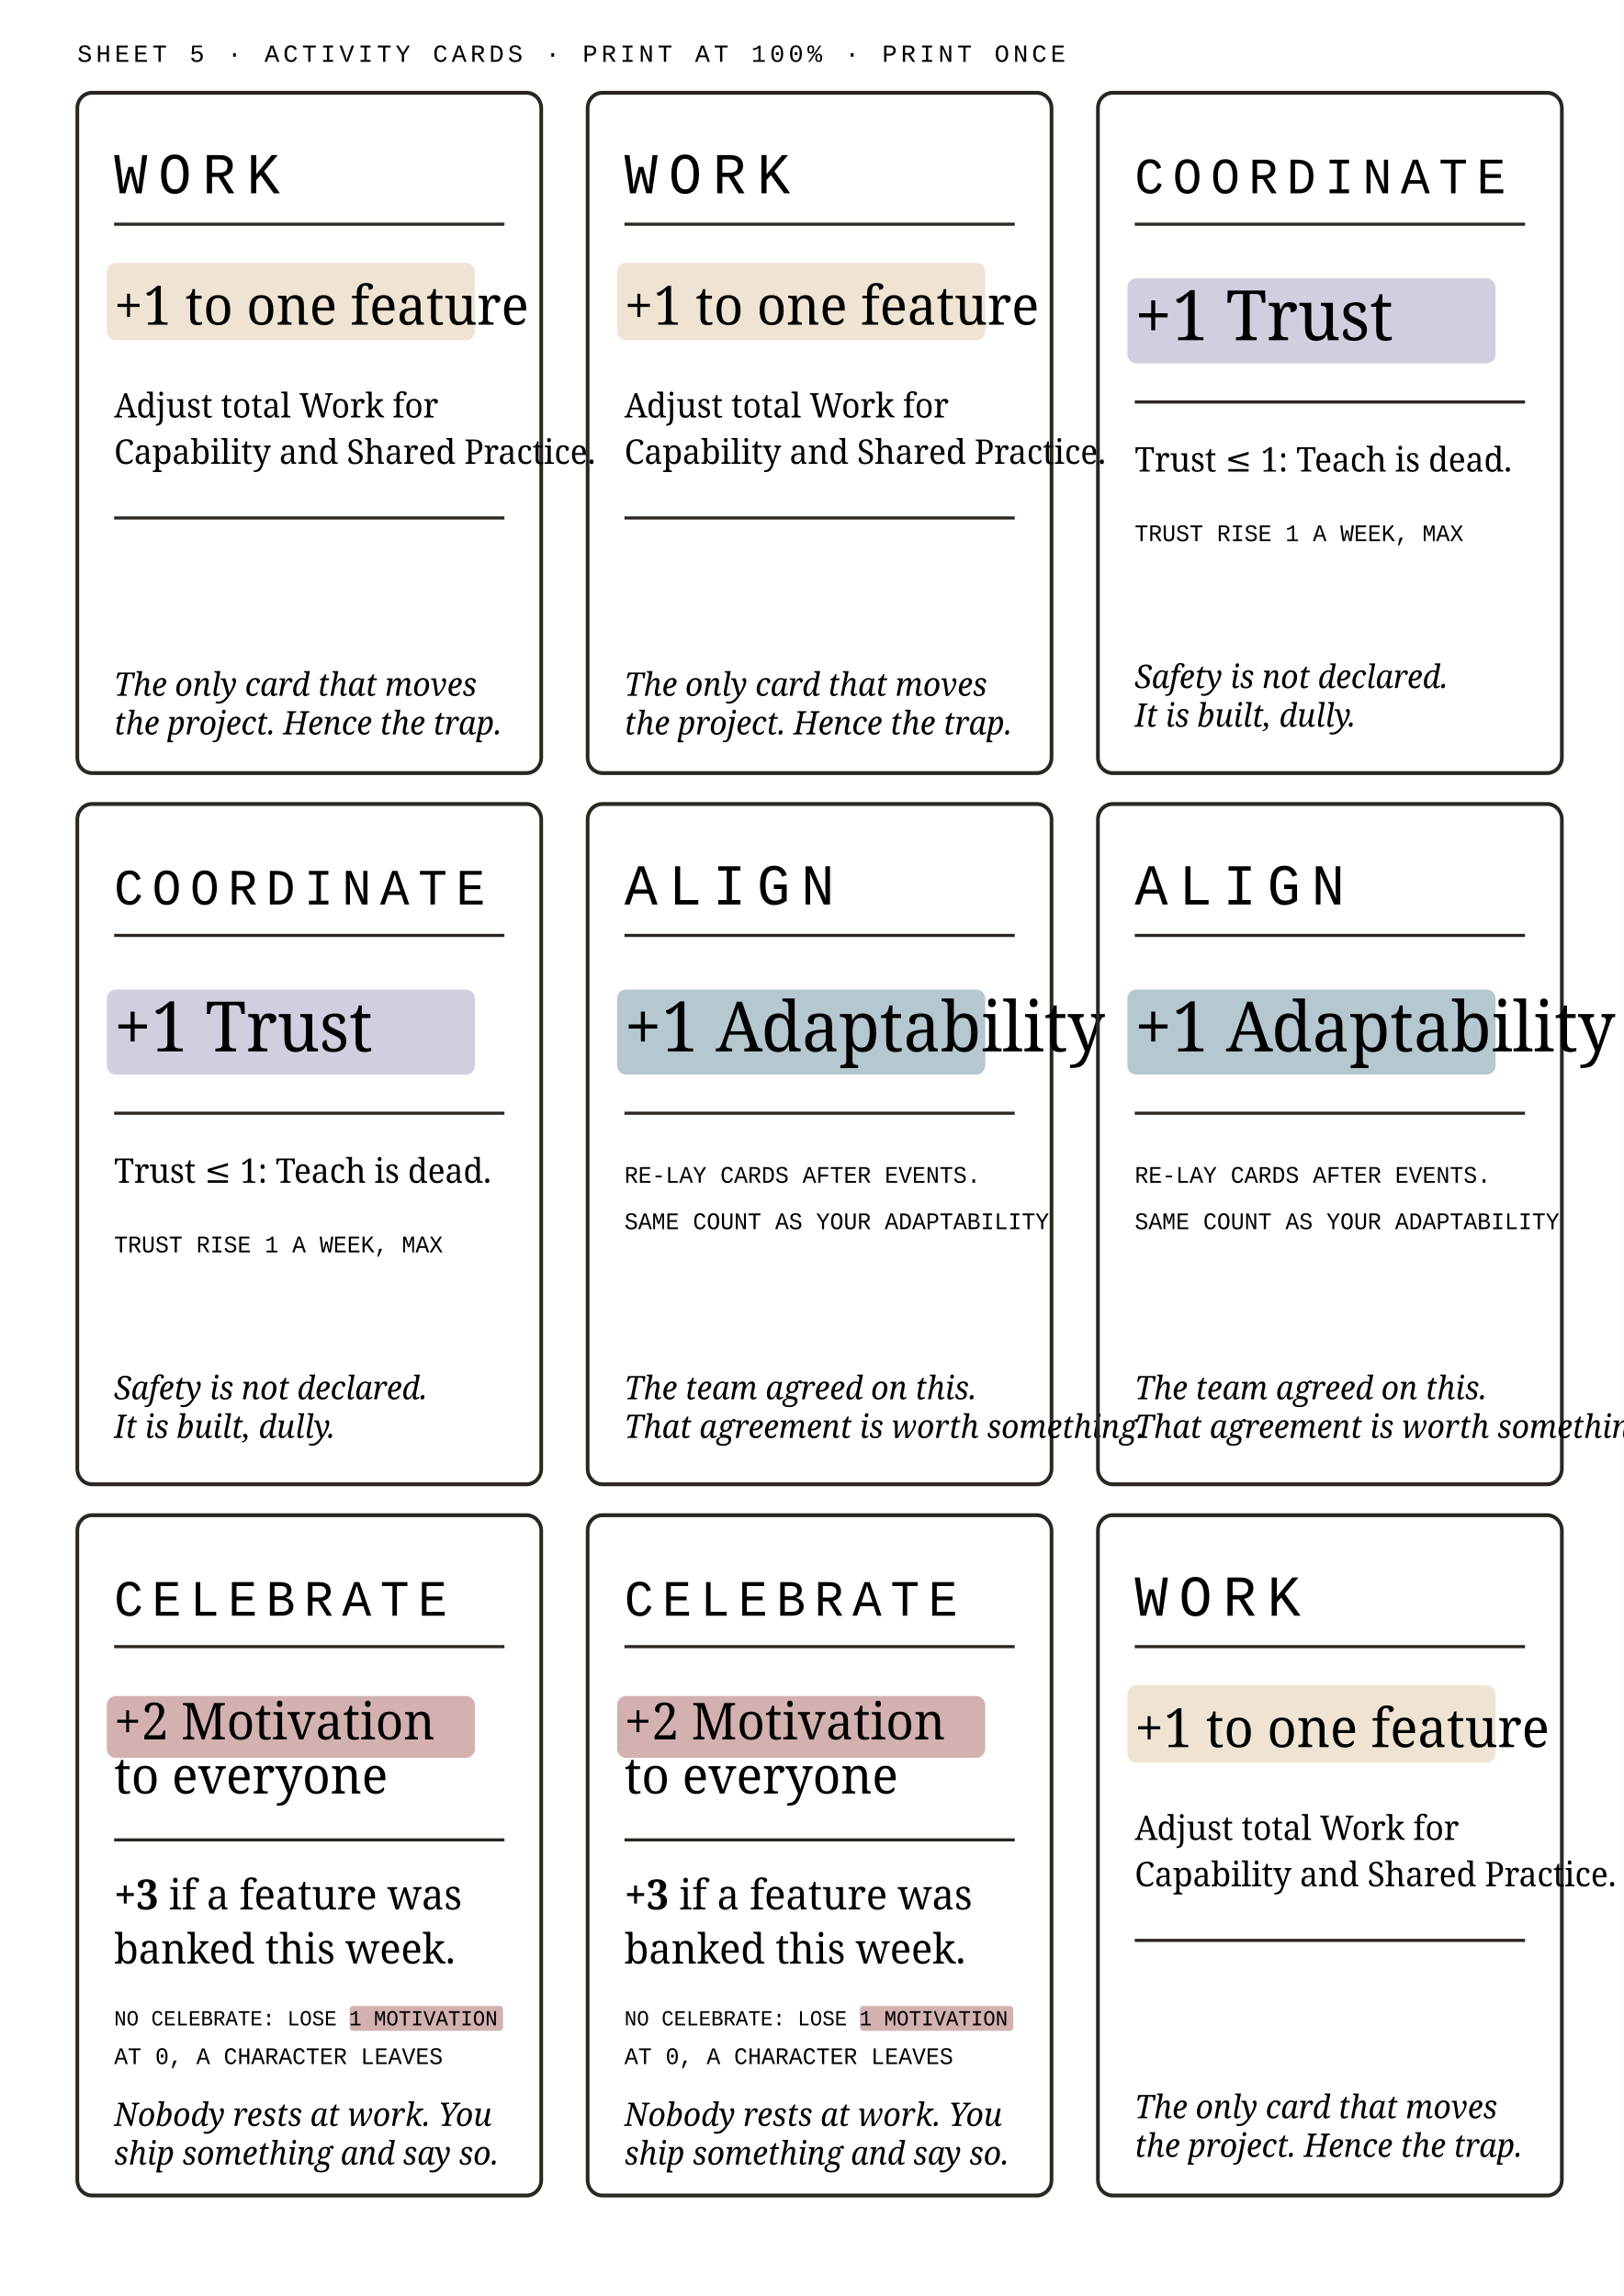
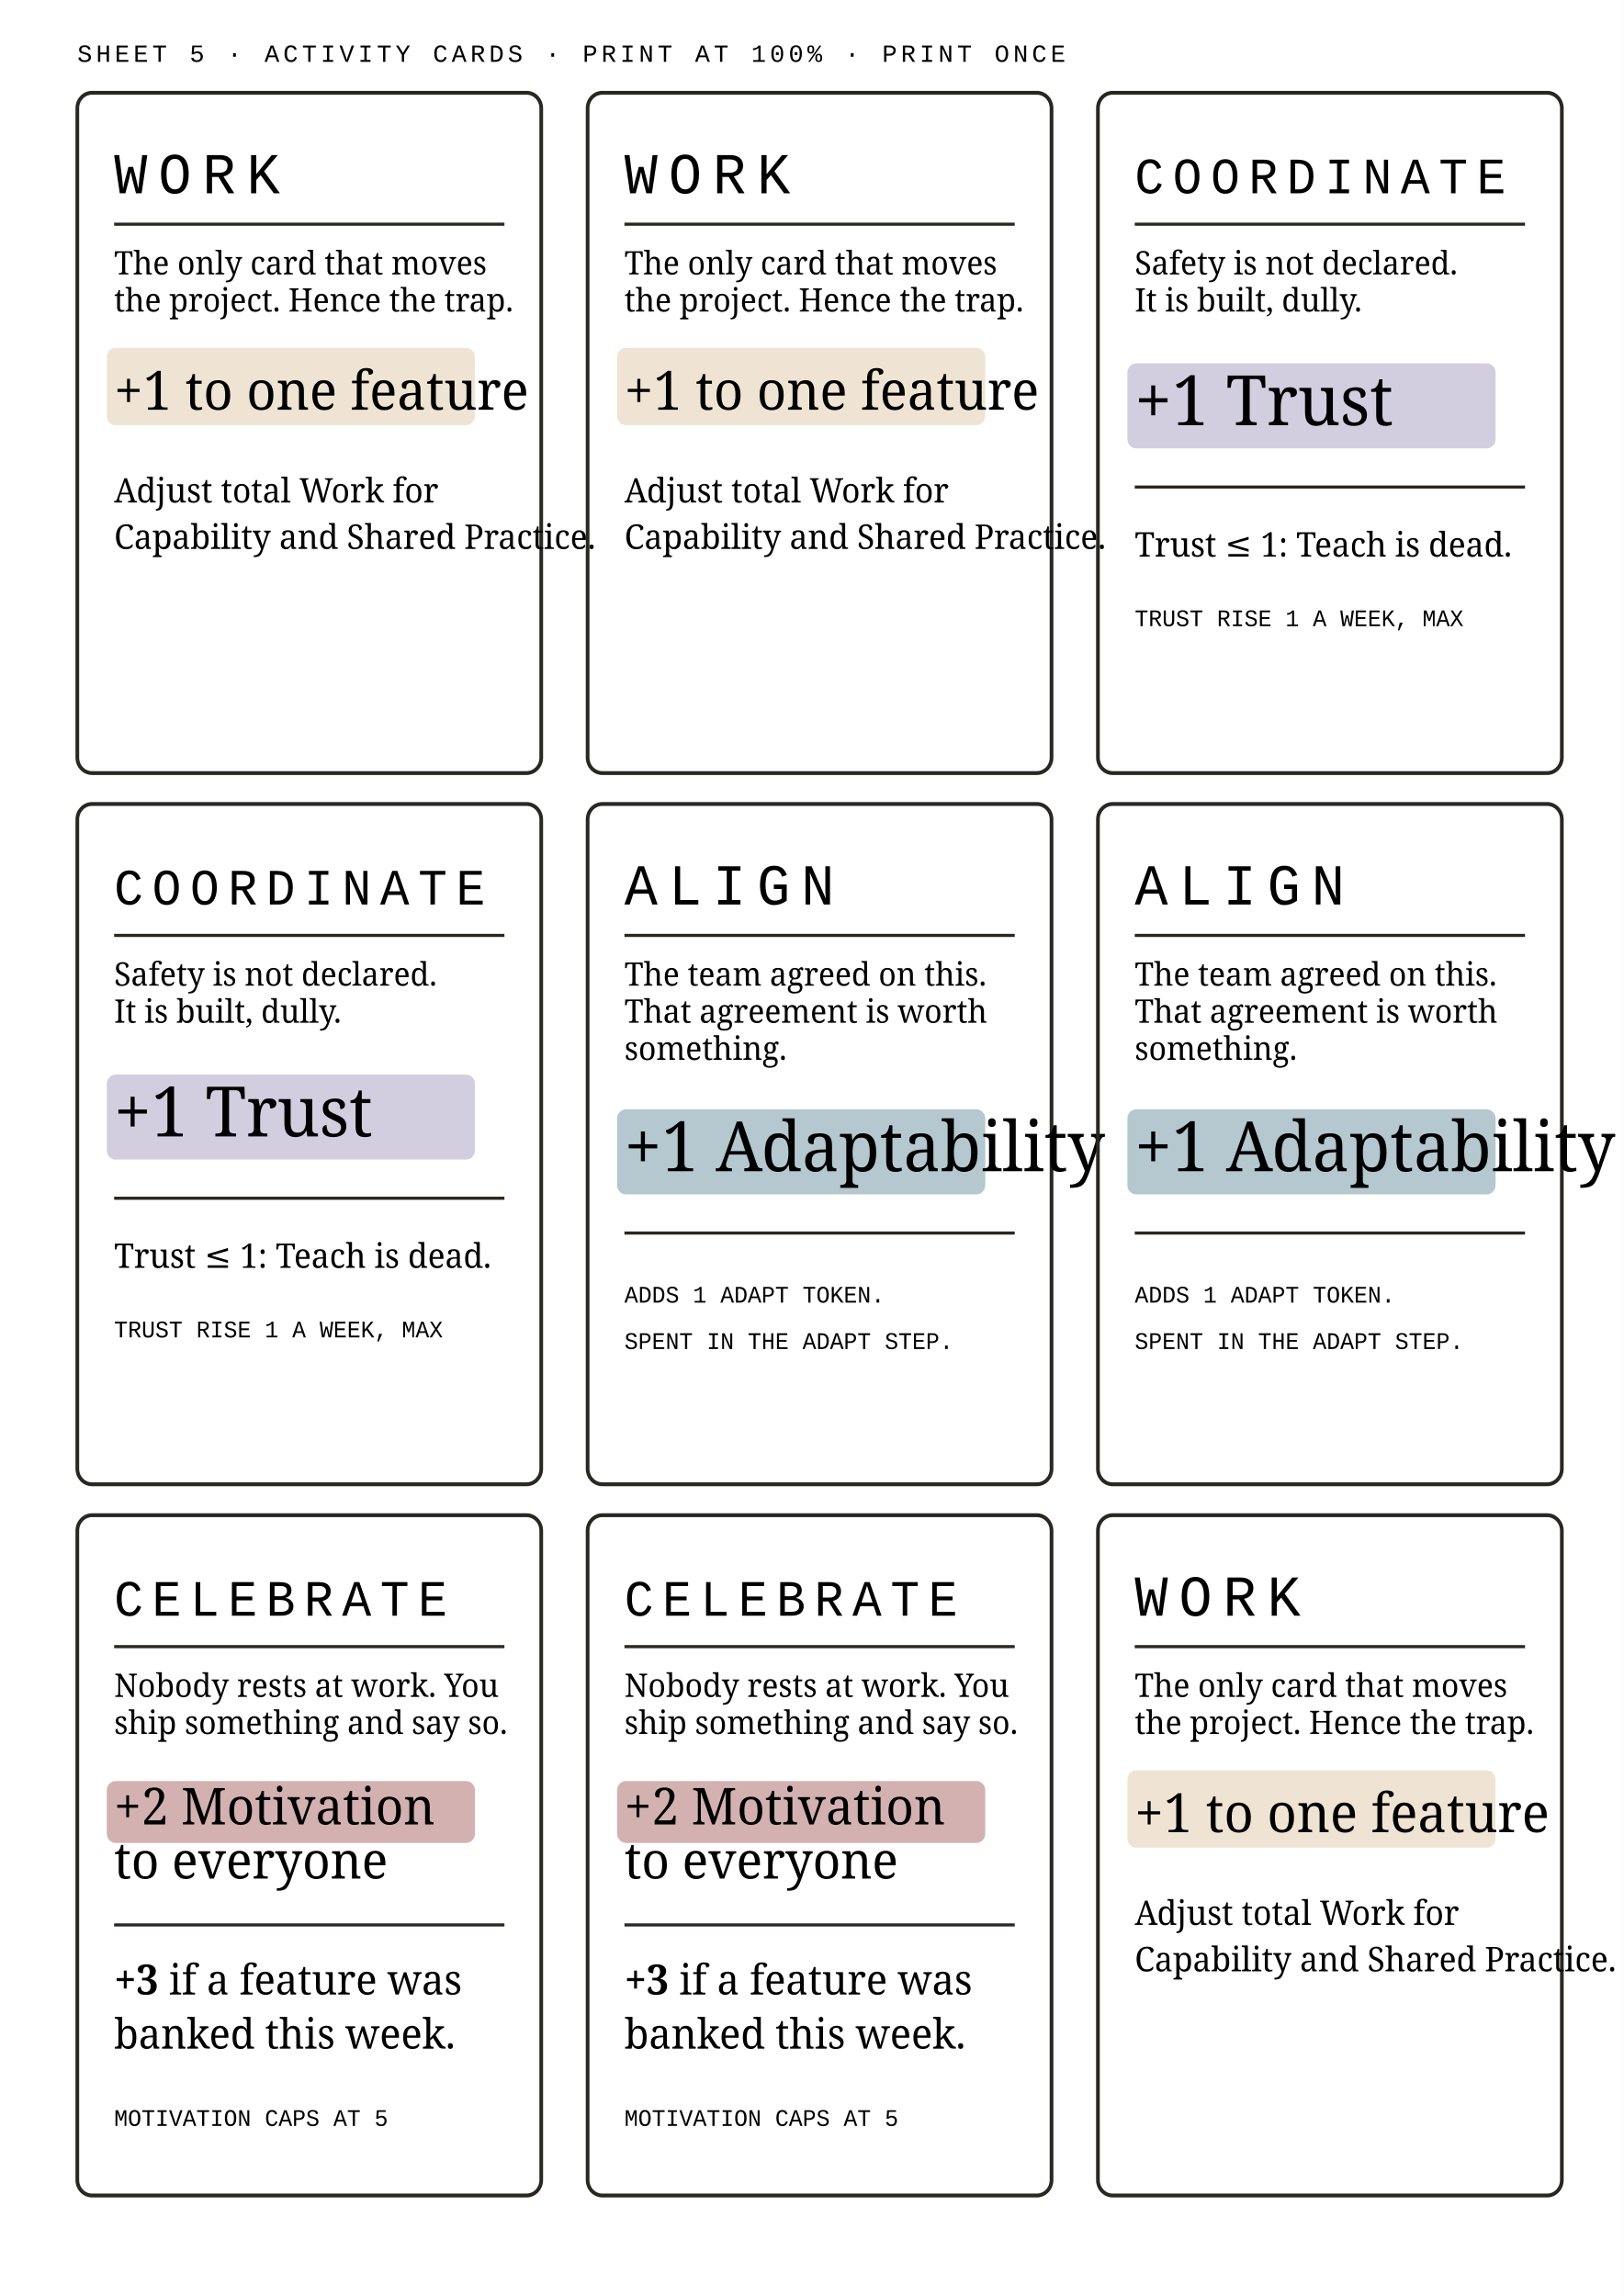
<svg xmlns="http://www.w3.org/2000/svg" width="210mm" height="297mm" viewBox="0 0 210 297">
  <style>
  .s { font-family:"EB Garamond",Garamond,Georgia,serif; fill:#000000; }
  .m { font-family:"IBM Plex Mono","Courier New",monospace; fill:#000000; }
  .c { fill:none; stroke:#2A2620; stroke-width:.5; }
  .h { stroke:#2A2620; stroke-width:.4; fill:none; }
  .q { fill:#000000; }
  .trust { fill:#000000; }
  .capab { fill:#000000; }
  .shpra { fill:#000000; }
  .adapt { fill:#000000; }
</style>
  <defs>
    <g id="work" transform="scale(.952381,1)">
      <rect width="63" height="88" rx="2" class="c" />
      <text x="5" y="13" class="m" font-size="7.5" letter-spacing="1.5">WORK</text>
      <line x1="5" y1="17" x2="58" y2="17" class="h" stroke-width=".7" />
-       <rect x="4" y="22" width="50" height="10" rx="1.2" fill="#EFE4D3" />
-       <text x="5" y="30" class="s" font-size="7">+1 to one feature</text>
-       <text x="5" y="42" class="s" font-size="4.4">Adjust total Work for</text>
-       <text x="5" y="48" class="s" font-size="4.4">Capability and Shared Practice.</text>
-       <line x1="5" y1="55" x2="58" y2="55" class="h" />
-       <text x="5" y="78" class="s" font-size="4.2" font-style="italic">The only card that moves</text>
-       <text x="5" y="83" class="s" font-size="4.2" font-style="italic">the project. Hence the trap.</text>
+       <text x="5" y="23.5" class="s" font-size="4.2">The only card that moves</text>
+       <text x="5" y="28.3" class="s" font-size="4.2">the project. Hence the trap.</text>
+       <g transform="translate(0,11)">
+         <rect x="4" y="22" width="50" height="10" rx="1.2" fill="#EFE4D3" />
+         <text x="5" y="30" class="s" font-size="7">+1 to one feature</text>
+         <text x="5" y="42" class="s" font-size="4.4">Adjust total Work for</text>
+         <text x="5" y="48" class="s" font-size="4.4">Capability and Shared Practice.</text>
+       </g>
    </g>
    <g id="coordinate" transform="scale(.952381,1)">
      <rect width="63" height="88" rx="2" class="c" />
      <text x="5" y="13" class="m" font-size="6.6" letter-spacing="1.2">COORDINATE</text>
      <line x1="5" y1="17" x2="58" y2="17" class="h" stroke-width=".7" />
-       <rect x="4" y="24" width="50" height="11" rx="1.2" fill="#D3CEDF" />
-       <text x="5" y="32" class="s trust" font-size="9">+1 Trust</text>
-       <line x1="5" y1="40" x2="58" y2="40" class="h" />
-       <text x="5" y="49" class="s" font-size="4.4">
-         <tspan class="trust">Trust ≤ 1</tspan>: Teach is dead.</text>
-       <text x="5" y="58" class="m q" font-size="3.1">TRUST RISE 1 A WEEK, MAX</text>
-       <text x="5" y="77" class="s" font-size="4.2" font-style="italic">Safety is not declared.</text>
-       <text x="5" y="82" class="s" font-size="4.2" font-style="italic">It is built, dully.</text>
+       <text x="5" y="23.5" class="s" font-size="4.2">Safety is not declared.</text>
+       <text x="5" y="28.3" class="s" font-size="4.2">It is built, dully.</text>
+       <g transform="translate(0,11)">
+         <rect x="4" y="24" width="50" height="11" rx="1.2" fill="#D3CEDF" />
+         <text x="5" y="32" class="s trust" font-size="9">+1 Trust</text>
+         <line x1="5" y1="40" x2="58" y2="40" class="h" />
+         <text x="5" y="49" class="s" font-size="4.4">
+           <tspan class="trust">Trust ≤ 1</tspan>: Teach is dead.</text>
+         <text x="5" y="58" class="m q" font-size="3.1">TRUST RISE 1 A WEEK, MAX</text>
+       </g>
    </g>
    <g id="align" transform="scale(.952381,1)">
      <rect width="63" height="88" rx="2" class="c" />
      <text x="5" y="13" class="m" font-size="7.5" letter-spacing="1.5">ALIGN</text>
      <line x1="5" y1="17" x2="58" y2="17" class="h" stroke-width=".7" />
-       <rect x="4" y="24" width="50" height="11" rx="1.2" fill="#B5C7CF" />
-       <text x="5" y="32" class="s adapt" font-size="9">+1 Adaptability</text>
-       <line x1="5" y1="40" x2="58" y2="40" class="h" />
-       <text x="5" y="49" class="m q" font-size="3.1">RE-LAY CARDS AFTER EVENTS.</text>
-       <text x="5" y="55" class="m q" font-size="3.1">SAME COUNT AS YOUR ADAPTABILITY</text>
-       <text x="5" y="77" class="s" font-size="4.2" font-style="italic">The team agreed on this.</text>
-       <text x="5" y="82" class="s" font-size="4.2" font-style="italic">That agreement is worth something.</text>
+       <text x="5" y="23.5" class="s" font-size="4.2">The team agreed on this.</text>
+       <text x="5" y="28.3" class="s" font-size="4.2">That agreement is worth</text>
+       <text x="5" y="33.1" class="s" font-size="4.2">something.</text>
+       <g transform="translate(0,15.5)">
+         <rect x="4" y="24" width="50" height="11" rx="1.2" fill="#B5C7CF" />
+         <text x="5" y="32" class="s adapt" font-size="9">+1 Adaptability</text>
+         <line x1="5" y1="40" x2="58" y2="40" class="h" />
+         <text x="5" y="49" class="m q" font-size="3.1">ADDS 1 ADAPT TOKEN.</text>
+         <text x="5" y="55" class="m q" font-size="3.1">SPENT IN THE ADAPT STEP.</text>
+       </g>
    </g>
    <g id="celebrate" transform="scale(.952381,1)">
      <rect width="63" height="88" rx="2" class="c" stroke-width=".9" />
      <text x="5" y="13" class="m" font-size="6.6" letter-spacing="1.2">CELEBRATE</text>
      <line x1="5" y1="17" x2="58" y2="17" class="h" stroke-width=".7" />
-       <rect x="4" y="23.39" width="50" height="8" rx="1.2" fill="#D3B1B1" />
-       <text x="5" y="29" class="s" font-size="6.6">+2 Motivation</text>
-       <text x="5" y="36" class="s" font-size="6.6">to everyone</text>
-       <line x1="5" y1="42" x2="58" y2="42" class="h" />
-       <text x="5" y="51" class="s" font-size="5.4">
-         <tspan font-weight="bold">+3</tspan> if a feature was</text>
-       <text x="5" y="58" class="s" font-size="5.4">banked this week.</text>
-       <rect x="36.98" y="63.48" width="20.83" height="3.22" rx=".45" fill="#D3B1B1" />
-       <text x="5" y="66" class="m" font-size="2.8">NO CELEBRATE: LOSE 1 MOTIVATION</text>
-       <text x="5" y="71" class="m" font-size="3.1">AT 0, A CHARACTER LEAVES</text>
-       <text x="5" y="79" class="s" font-size="4.2" font-style="italic">Nobody rests at work. You</text>
-       <text x="5" y="84" class="s" font-size="4.2" font-style="italic">ship something and say so.</text>
+       <text x="5" y="23.5" class="s" font-size="4.2">Nobody rests at work. You</text>
+       <text x="5" y="28.3" class="s" font-size="4.2">ship something and say so.</text>
+       <g transform="translate(0,11)">
+         <rect x="4" y="23.39" width="50" height="8" rx="1.2" fill="#D3B1B1" />
+         <text x="5" y="29" class="s" font-size="6.6">+2 Motivation</text>
+         <text x="5" y="36" class="s" font-size="6.6">to everyone</text>
+         <line x1="5" y1="42" x2="58" y2="42" class="h" />
+         <text x="5" y="51" class="s" font-size="5.4">
+           <tspan font-weight="bold">+3</tspan> if a feature was</text>
+         <text x="5" y="58" class="s" font-size="5.4">banked this week.</text>
+         <text x="5" y="68" class="m" font-size="3.1">MOTIVATION CAPS AT 5</text>
+       </g>
    </g>
  </defs>
  <rect width="210" height="297" fill="#FFFFFF" />
  <text x="10" y="8" class="m" font-size="3.2" letter-spacing=".5">SHEET 5 · ACTIVITY CARDS · PRINT AT 100% · PRINT ONCE</text>
  <use href="#work" x="10" y="12" />
  <use href="#work" x="76" y="12" />
  <use href="#coordinate" x="142" y="12" />
  <use href="#coordinate" x="10" y="104" />
  <use href="#align" x="76" y="104" />
  <use href="#align" x="142" y="104" />
  <use href="#celebrate" x="10" y="196" />
  <use href="#celebrate" x="76" y="196" />
  <use href="#work" x="142" y="196" />
</svg>
